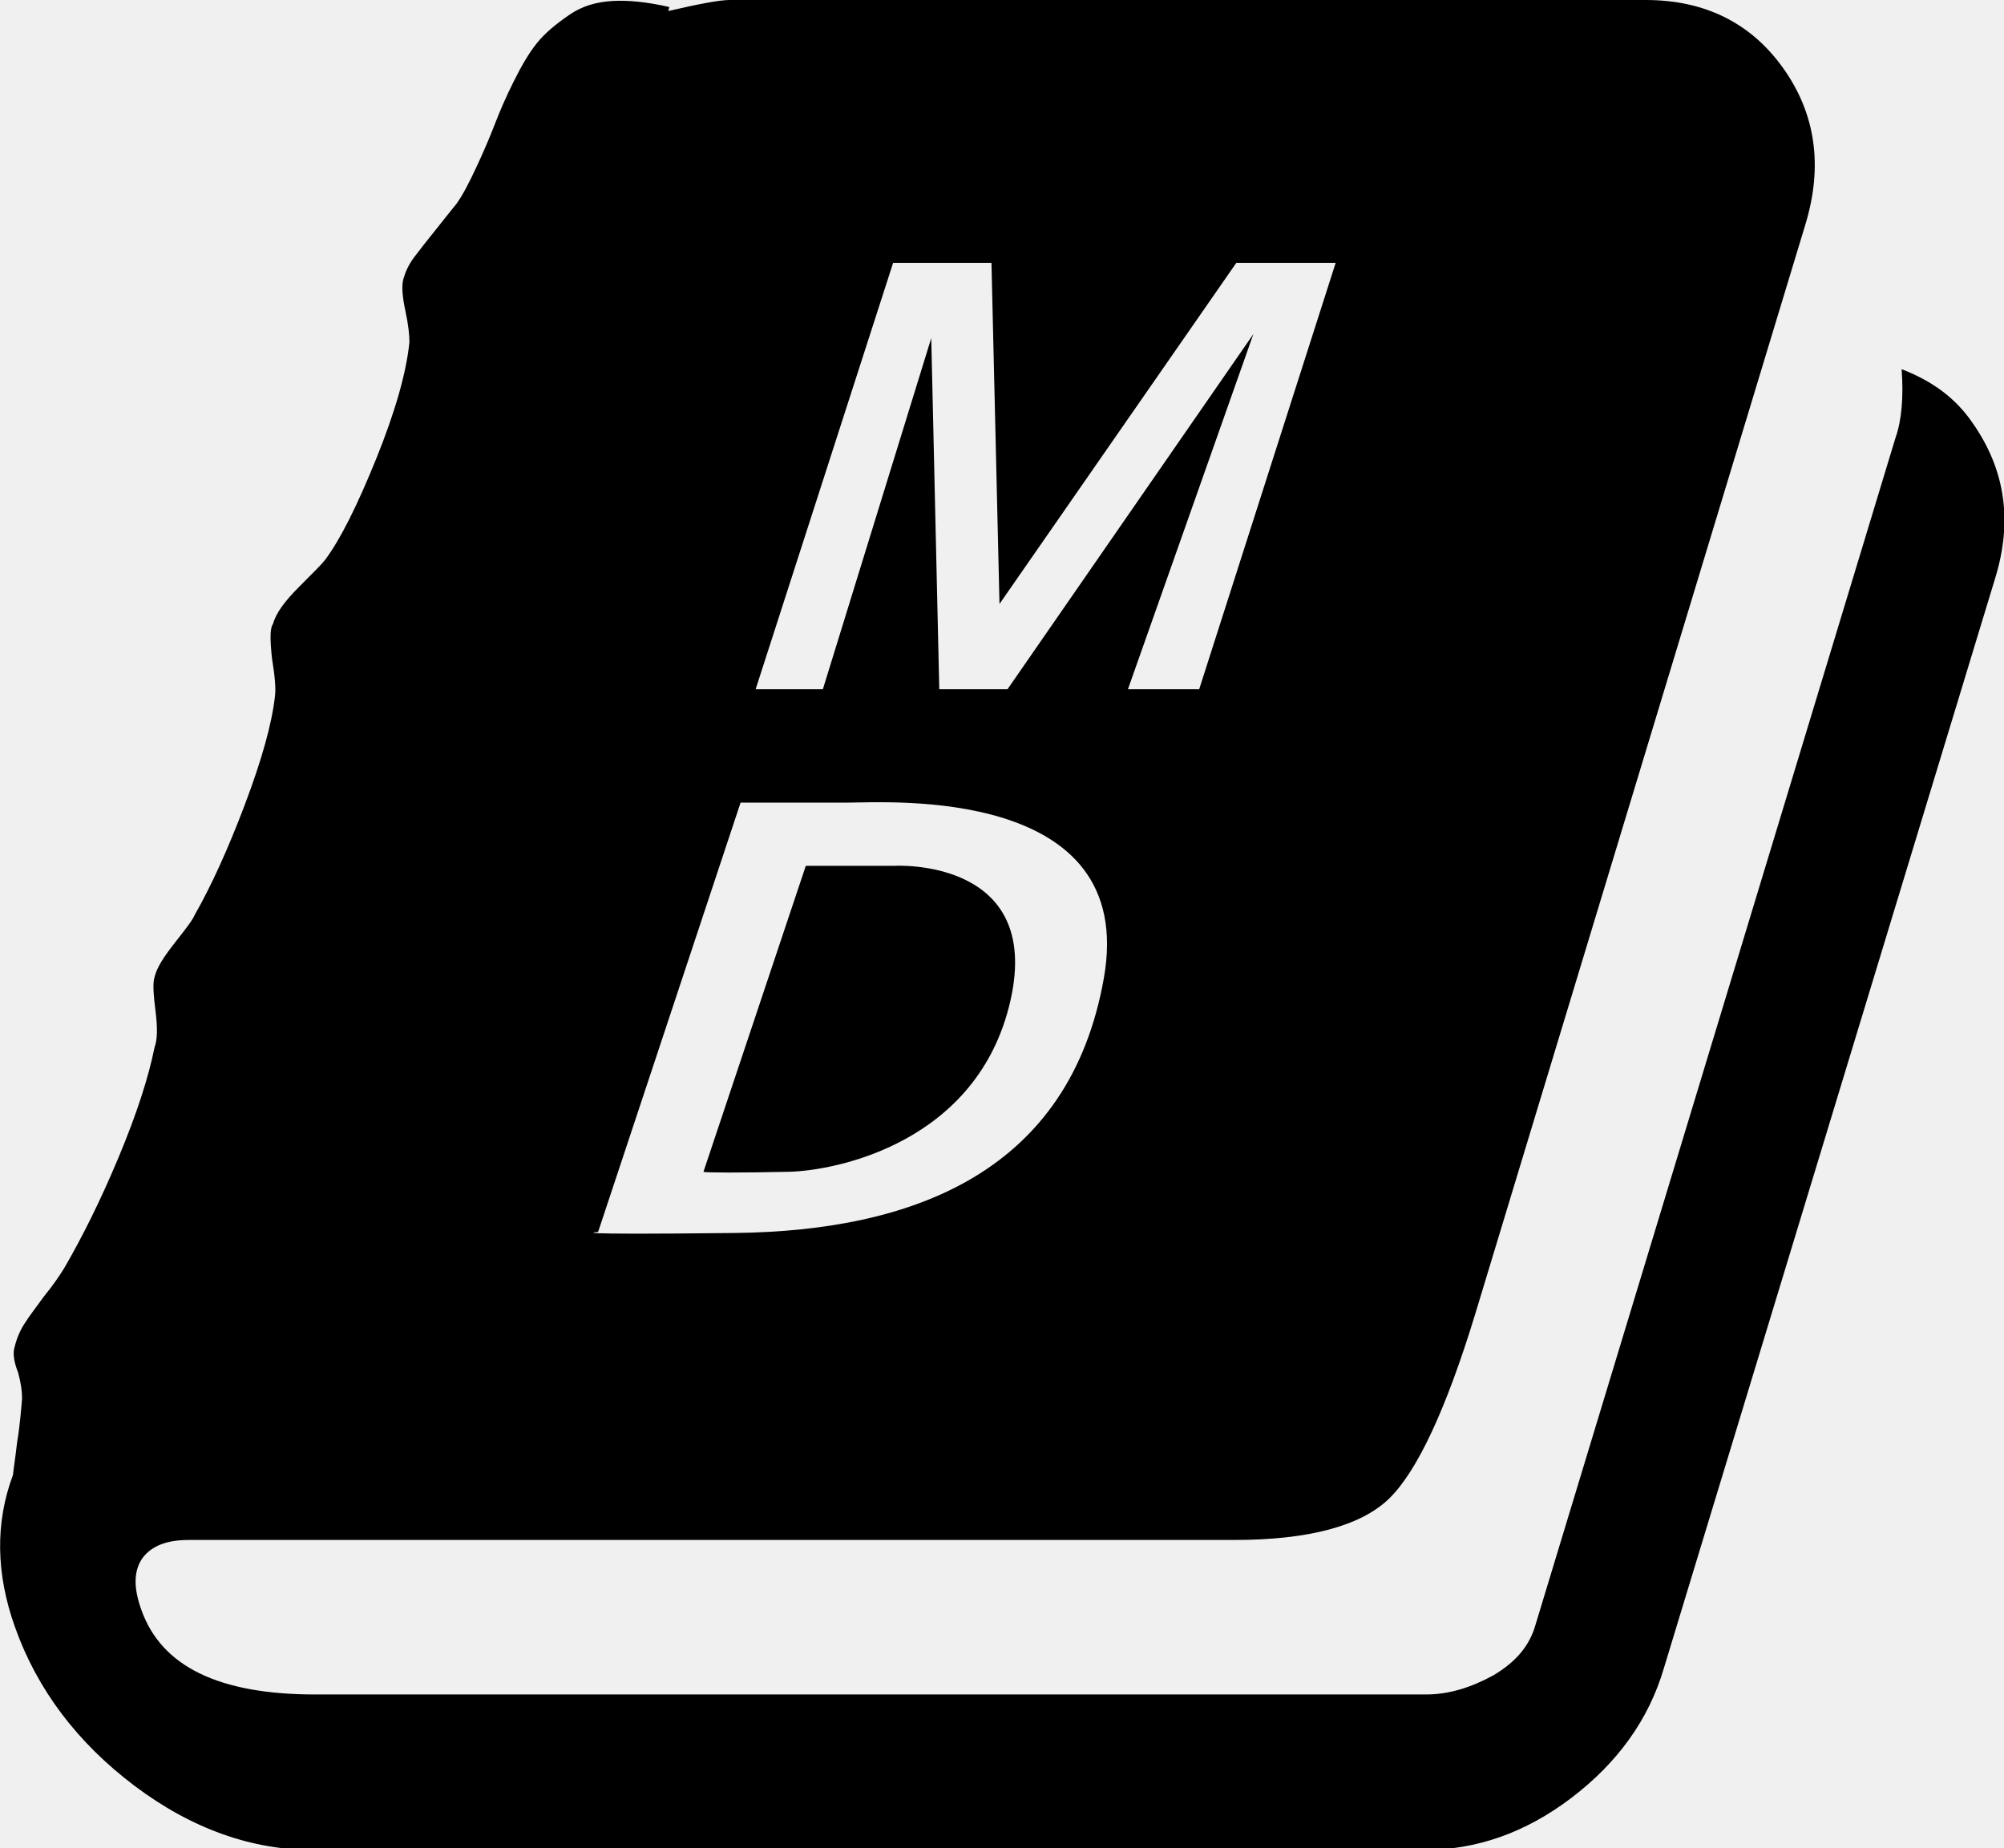
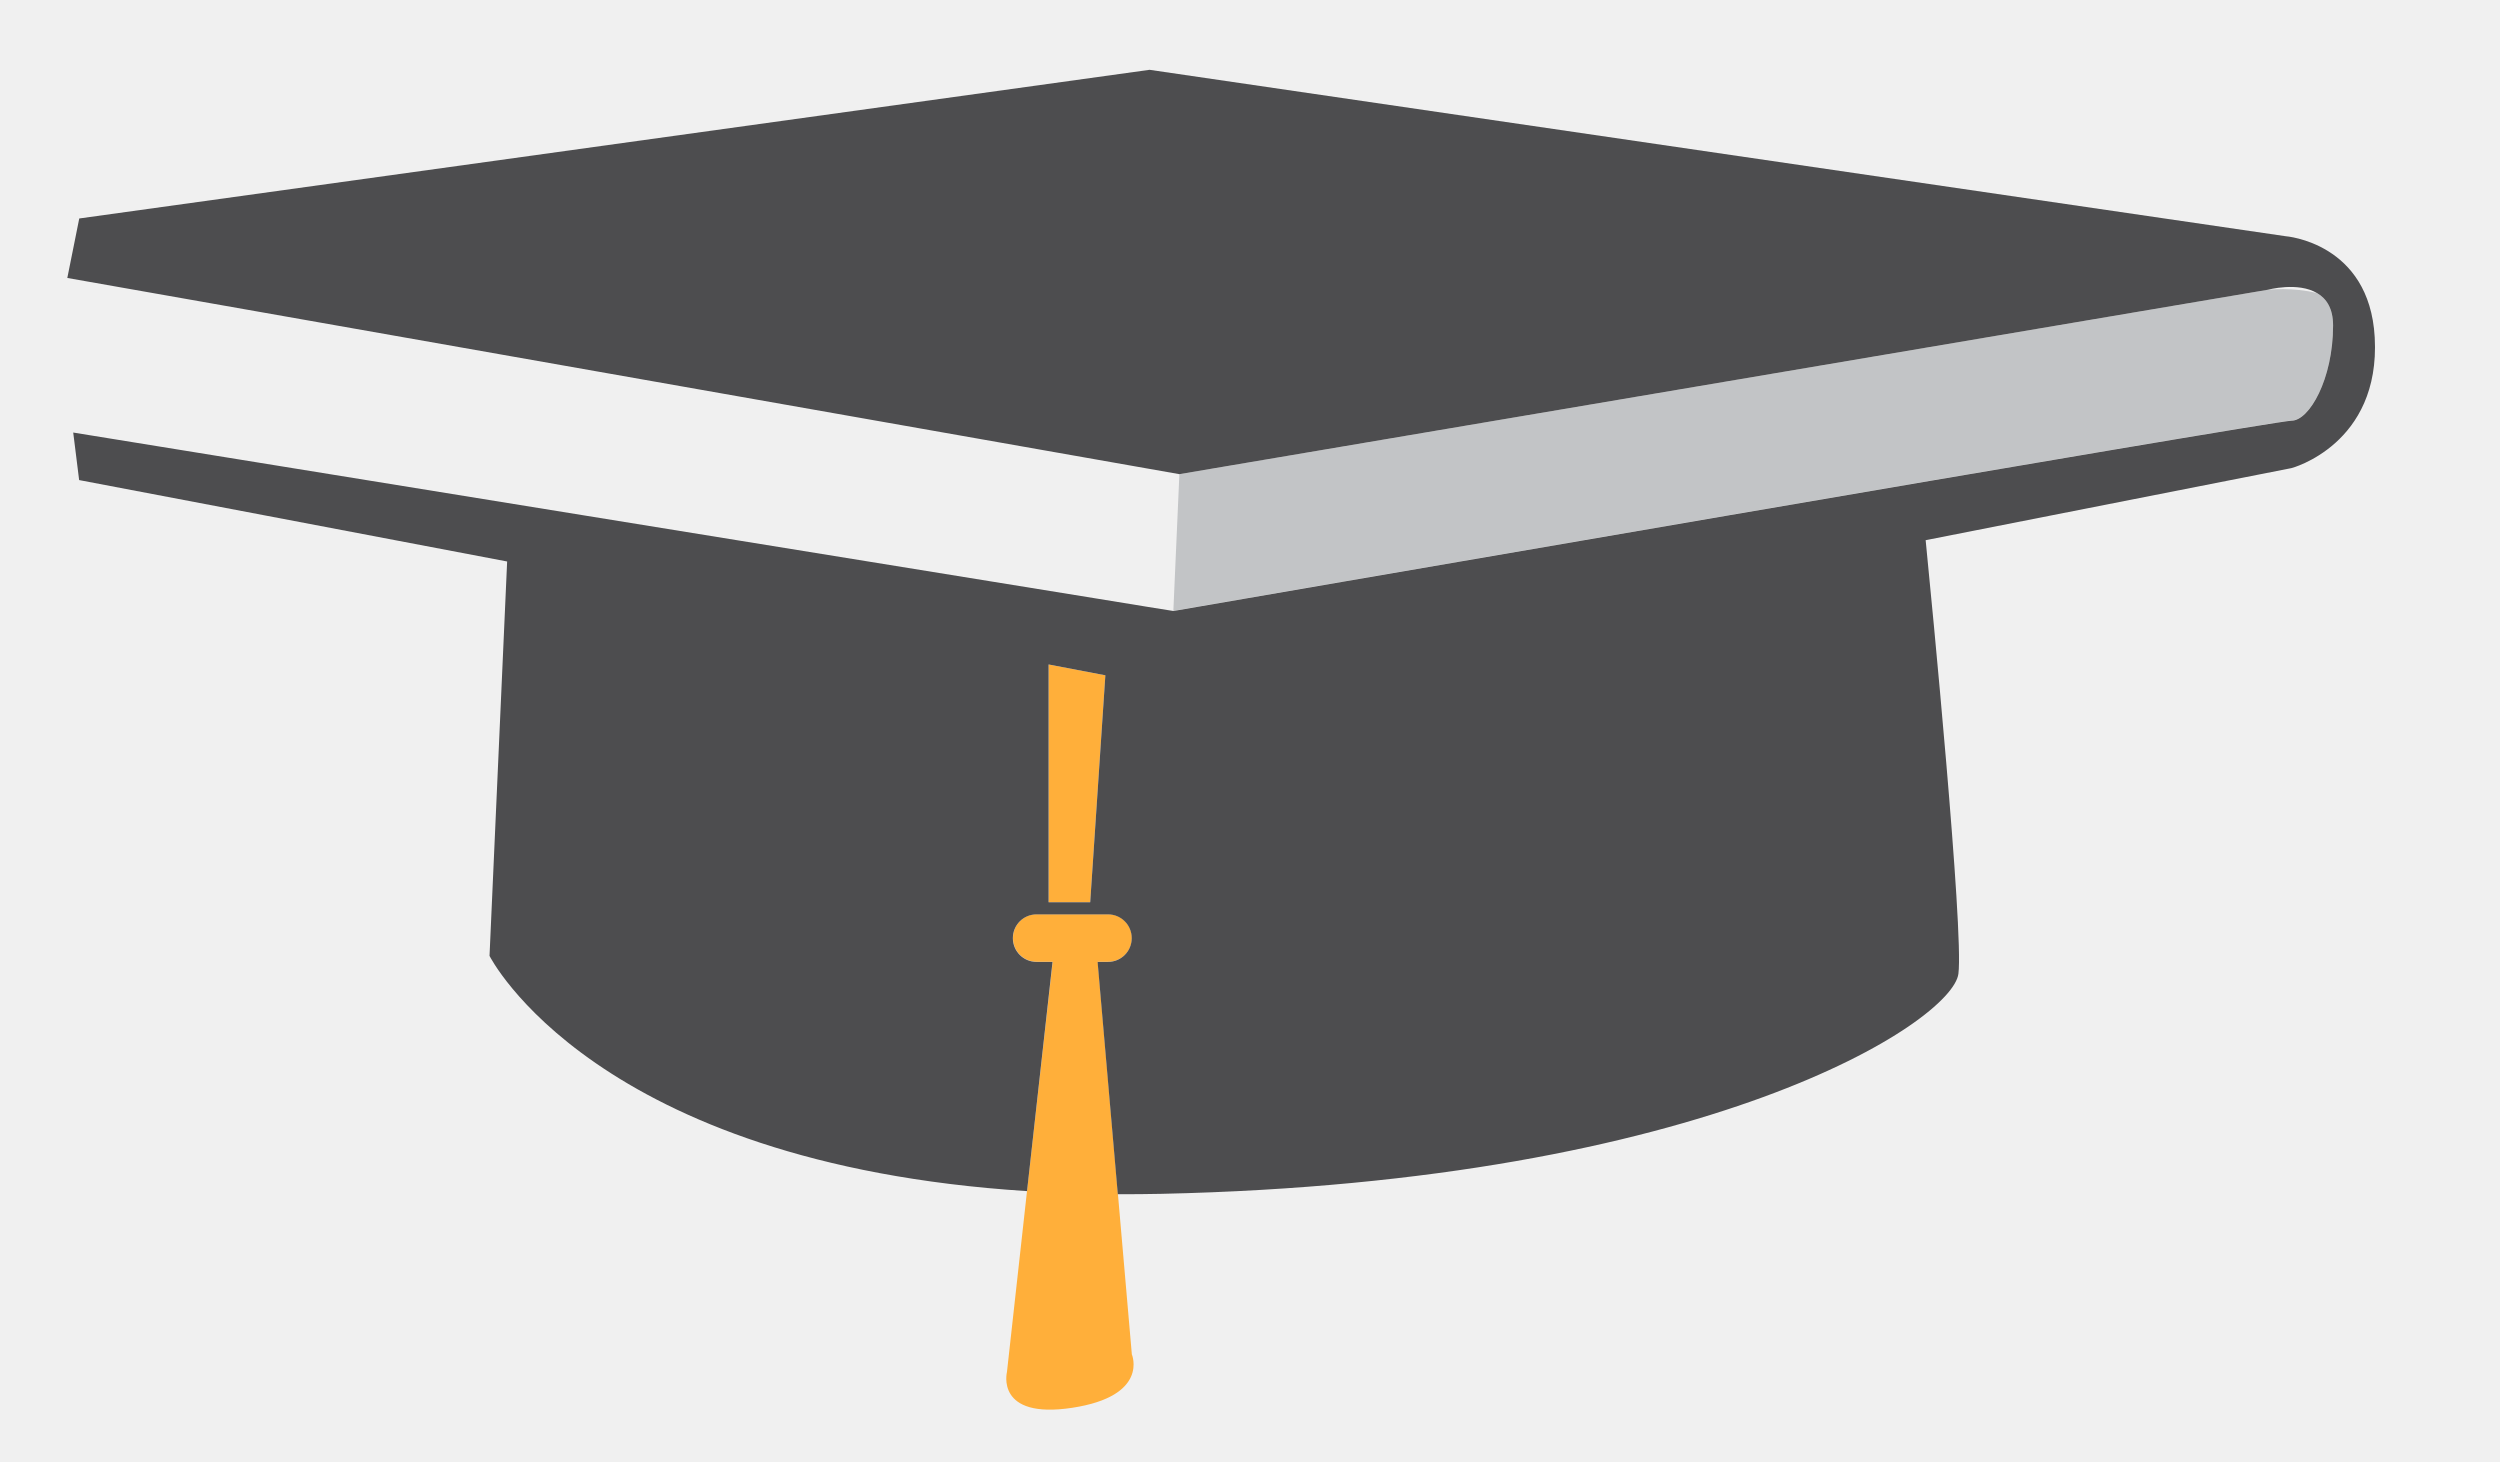
- <svg xmlns="http://www.w3.org/2000/svg" viewBox="0 0 199.7 184.2">
-   <style>
-     @media (prefers-color-scheme: dark) {
-       svg { fill: white; }
-     }
-   </style>
-   <path d="M189.5,36.8c0.2,2.8,0,5.1-0.6,6.8L153,162c-0.6,2.1-2,3.7-4.2,5c-2.2,1.2-4.4,1.9-6.7,1.9H31.4c-9.6,0-15.3-2.8-17.3-8.4   c-0.8-2.2-0.8-3.9,0.1-5.2c0.9-1.2,2.4-1.8,4.6-1.8H123c7.4,0,12.6-1.4,15.4-4.1s5.7-8.9,8.6-18.4l32.9-108.6   c1.8-5.9,1-11.1-2.2-15.6S169.9,0,164,0H72.7c-1,0-3.1,0.4-6.1,1.1l0.1-0.4C64.5,0.2,62.6,0,61,0.1s-3,0.5-4.3,1.4   c-1.3,0.9-2.4,1.8-3.2,2.8S52,6.5,51.2,8.1c-0.8,1.6-1.4,3-1.9,4.3s-1.1,2.7-1.8,4.2c-0.7,1.5-1.3,2.7-2,3.7c-0.5,0.6-1.2,1.5-2,2.5   s-1.6,2-2.2,2.8s-0.9,1.5-1.1,2.2c-0.2,0.7-0.1,1.8,0.2,3.2c0.3,1.4,0.4,2.4,0.4,3.1c-0.3,3-1.4,6.9-3.3,11.6   c-1.9,4.7-3.6,8.1-5.1,10.1c-0.3,0.4-1.2,1.3-2.6,2.7c-1.4,1.4-2.3,2.6-2.6,3.7c-0.3,0.4-0.3,1.5-0.1,3.4c0.3,1.8,0.4,3.1,0.3,3.8   c-0.3,2.7-1.3,6.3-3,10.8c-1.7,4.5-3.4,8.2-5,11c-0.2,0.5-0.9,1.4-2,2.8c-1.1,1.4-1.8,2.5-2,3.4c-0.2,0.6-0.1,1.8,0.1,3.4   c0.2,1.6,0.2,2.8-0.1,3.6c-0.6,3-1.8,6.7-3.6,11c-1.8,4.3-3.6,7.9-5.4,11c-0.5,0.8-1.1,1.7-2,2.8c-0.8,1.1-1.5,2-2,2.8   s-0.8,1.6-1,2.5c-0.1,0.5,0,1.3,0.4,2.3c0.3,1.1,0.4,1.9,0.4,2.6c-0.1,1.1-0.2,2.6-0.5,4.4c-0.2,1.8-0.4,2.9-0.4,3.2   c-1.8,4.8-1.7,9.9,0.2,15.2c2.2,6.2,6.2,11.5,11.9,15.8c5.7,4.3,11.7,6.4,17.8,6.4h110.7c5.2,0,10.1-1.7,14.7-5.2s7.7-7.8,9.2-12.9   l33-108.6c1.8-5.8,1-10.9-2.2-15.5C194.9,39.7,192.6,38,189.5,36.8z M59.6,122.8L73.8,80c0,0,7,0,10.8,0s28.8-1.7,25.4,17.5   c-3.4,19.2-18.8,25.2-36.8,25.4S59.6,122.8,59.6,122.8z M78.6,116.8c4.7-0.1,18.9-2.9,22.1-17.1S89.2,86.3,89.2,86.3l-8.9,0   l-10.2,30.5C70.2,116.9,74,116.9,78.6,116.8z M75.3,68.7L89,26.2h9.8l0.8,34l23.6-34h9.9l-13.6,42.5h-7.1l12.5-35.4l-24.5,35.4h-6.8   l-0.8-35L82,68.7H75.3z" />
+ <svg xmlns="http://www.w3.org/2000/svg" version="1.1" preserveAspectRatio="xMidYMid meet" viewBox="594 300 130 76" style="zoom: 1;">
+   <g data-item-type="text" data-item="Business" id="logo__item--business" class="logo__item" />
+   <g id="logo__item--logo_0" class="logo__item">
+     <g class="logo__item__inner" transform="translate(593.4522 269) scale(0.06404685 0.06404685) rotate(0 0 0)">
+       <g>
+         <path fill="none" d="M1890,722.1c-15.7-9.5-40.3-2.8-40.3-2.8S1870.7,717,1890,722.1z" />
+         <path fill="#C2C4C6" d="M1902.8,748.3c0-13.8-5.4-21.8-12.8-26.2c-19.3-5.1-40.3-2.8-40.3-2.8L966.1,869L961.2,980 c0,0,893.2-154.5,907.7-154.5C1883.5,825.5,1902.8,791.7,1902.8,748.3z" />
+         <path fill="#FFAF3A" d="M906,1032.3l-46.1-8.8v193.1h33.8L906,1032.3z M927.5,1583.6l-11.3-130.1l-16.4-188.6h8.4 c10.7,0,19.3-8.6,19.3-19.3c0-10.7-8.6-19.3-19.3-19.3h-57.9c-10.7,0-19.3,8.6-19.3,19.3c0,10.7,8.6,19.3,19.3,19.3h12.9 L842.4,1451l-16.3,147c0,0-9.7,38.6,53.1,29C941.9,1617.4,927.5,1583.6,927.5,1583.6z" />
+         <path fill="#4D4D4F" d="M1936.6,757.9 c-4.3,-77.1 -72.4,-82.1 -72.4,-82.1 L941.9,540.7 L72.9,661.4 l-9.7,48.3 L966.1,869 l883.6,-149.7 c0,0 24.6,-6.7 40.3,2.8 c7.4,4.4 12.8,12.3 12.8,26.2 c0,43.5 -19.3,77.3 -33.8,77.3 c-14.5,0 -907.7,154.5 -907.7,154.5 l-21.2,-3.4 l-42.3,-6.9 L68,835.2 l4.8,38.6 l347.5,66.1 L406,1260.1 c0,0 84.5,168.6 436.4,191 l20.7,-186.1 h-12.9 c-10.7,0 -19.3,-8.6 -19.3,-19.3 c0,-10.7 8.6,-19.3 19.3,-19.3 h57.9 c10.7,0 19.3,8.6 19.3,19.3 c0,10.7 -8.6,19.3 -19.3,19.3 h-8.4 l16.4,188.6 c11.6,0 23.3,0 35.5,-0.3 c444.2,-9.7 642.2,-140 647,-178.7 c4.4,-35.2 -21.9,-304.6 -26.6,-352 l296.9,-58.5 C1869,864.2 1941.4,844.9 1936.6,757.9 M893.7,1216.6 h-33.8 v-193.1 l46.1,8.8 L893.7,1216.6 " />
+       </g>
+     </g>
+   </g>
</svg>
